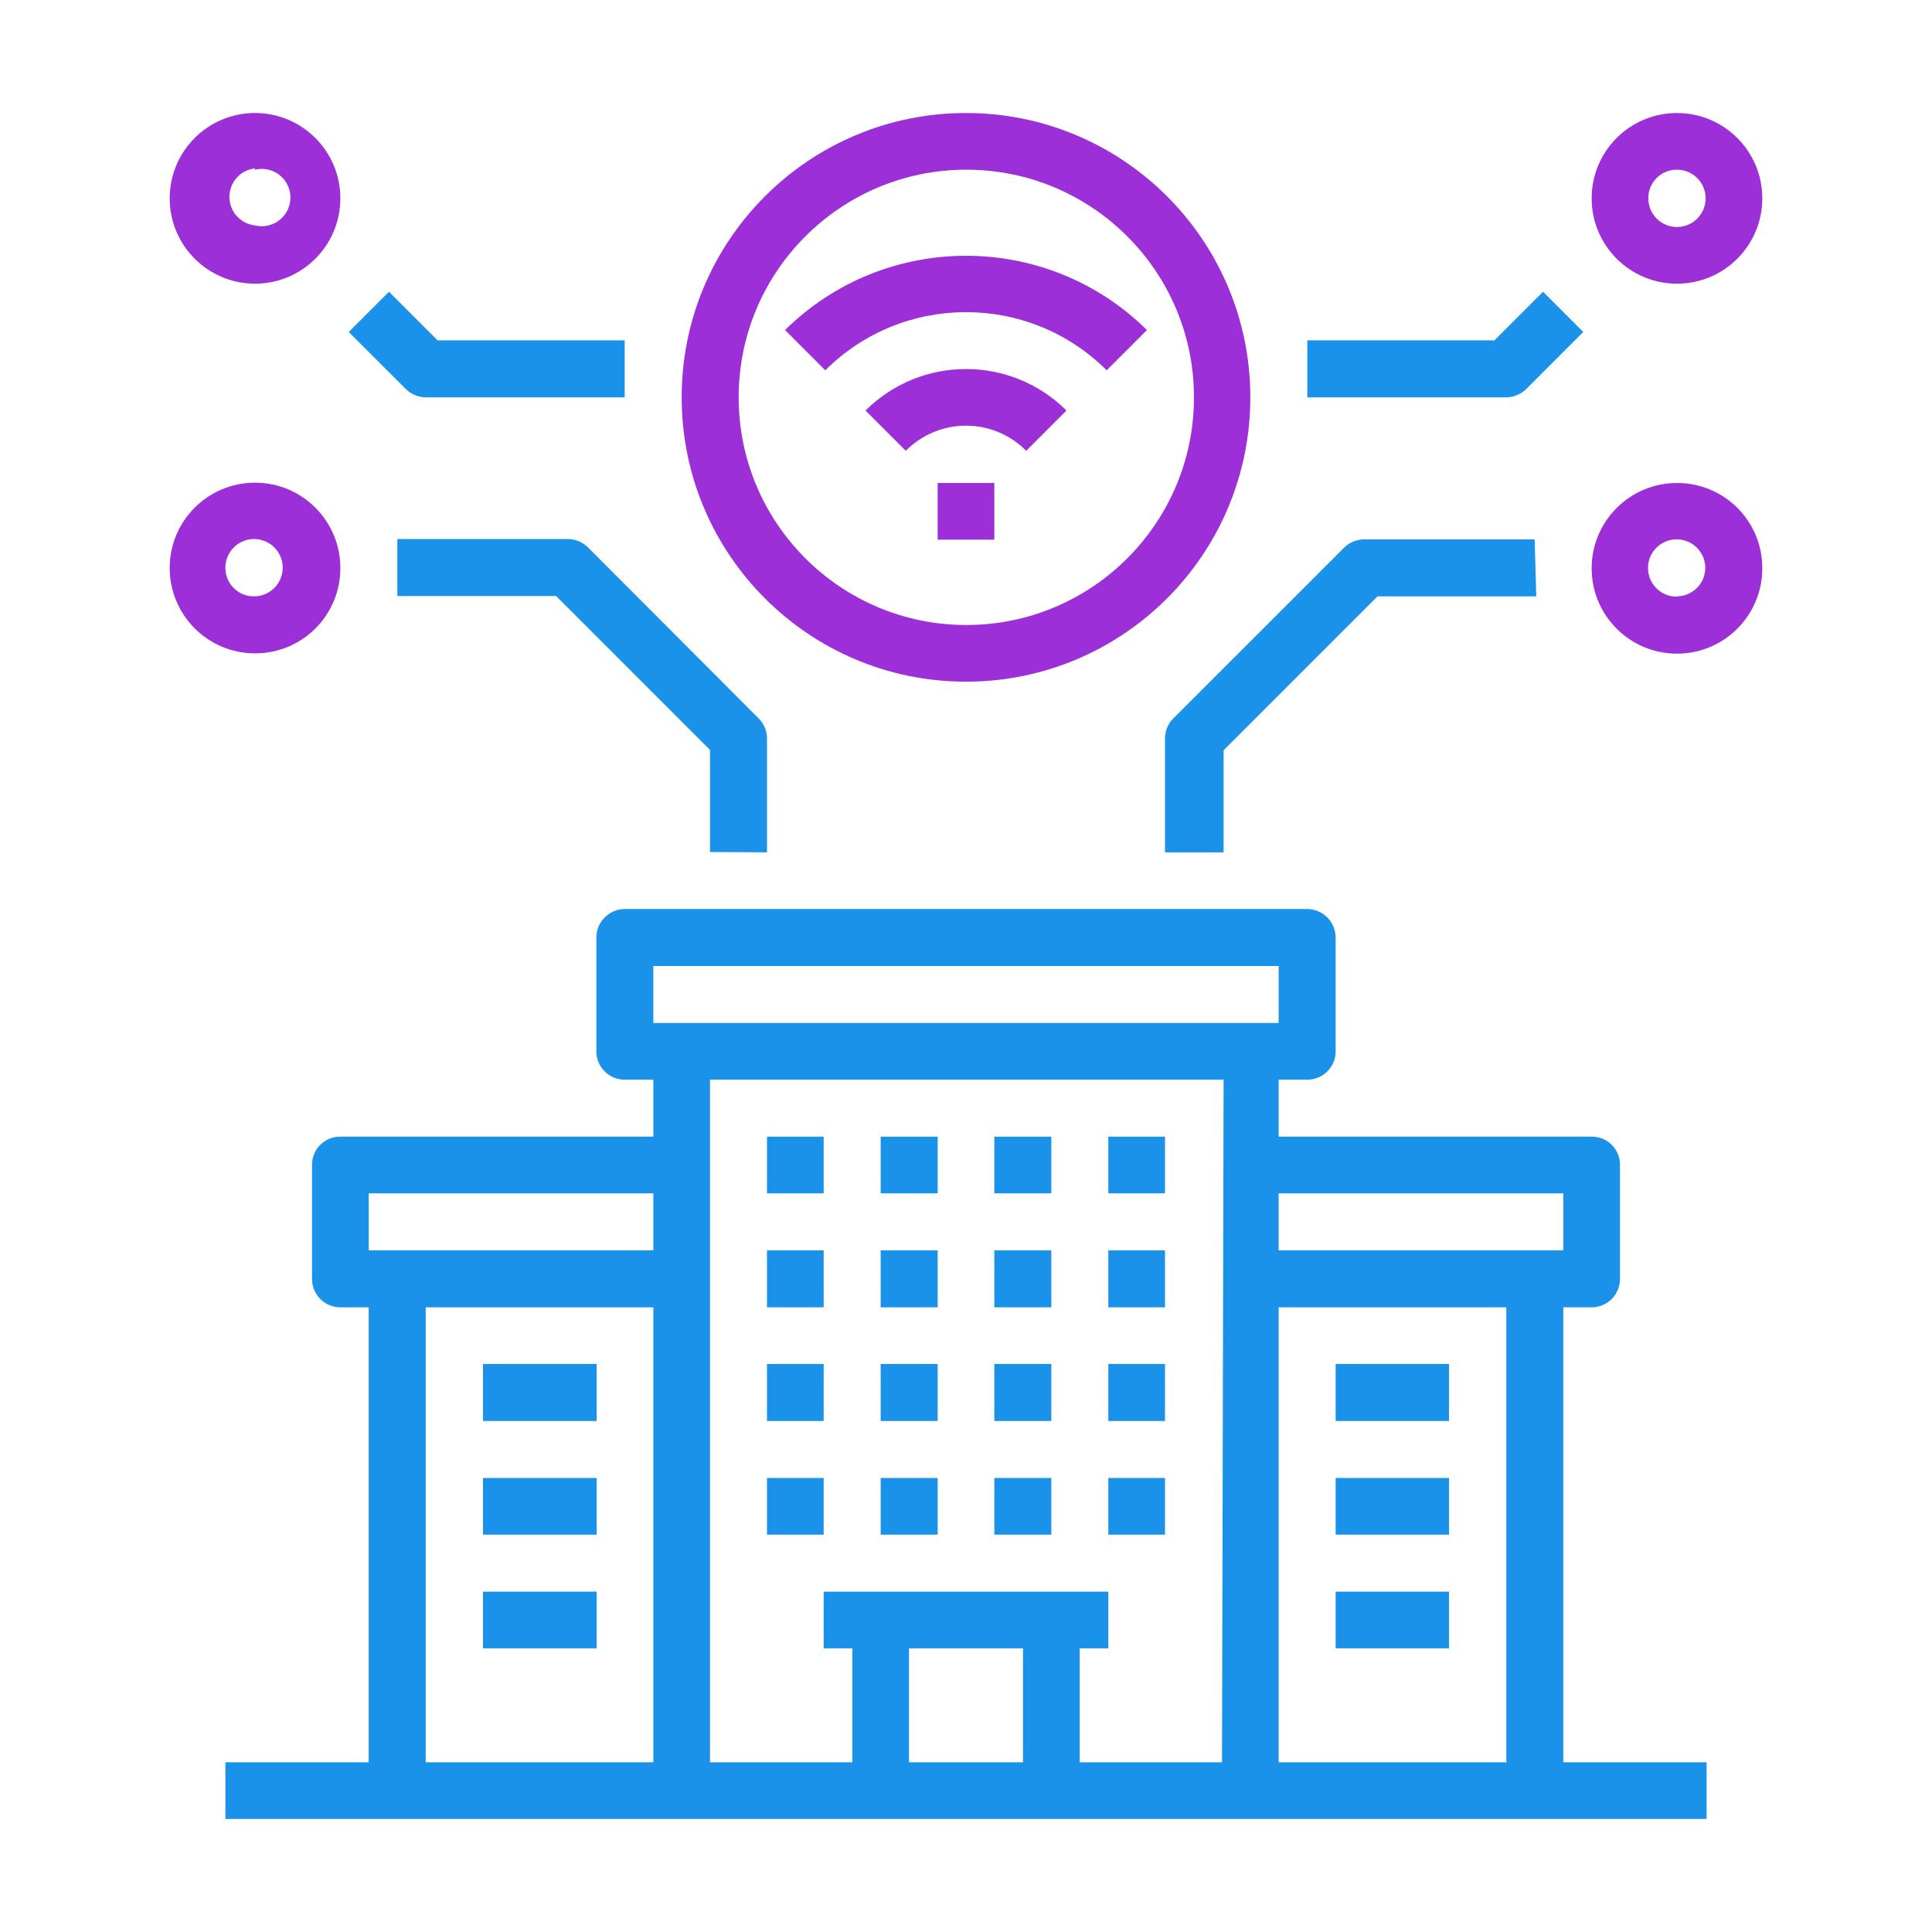
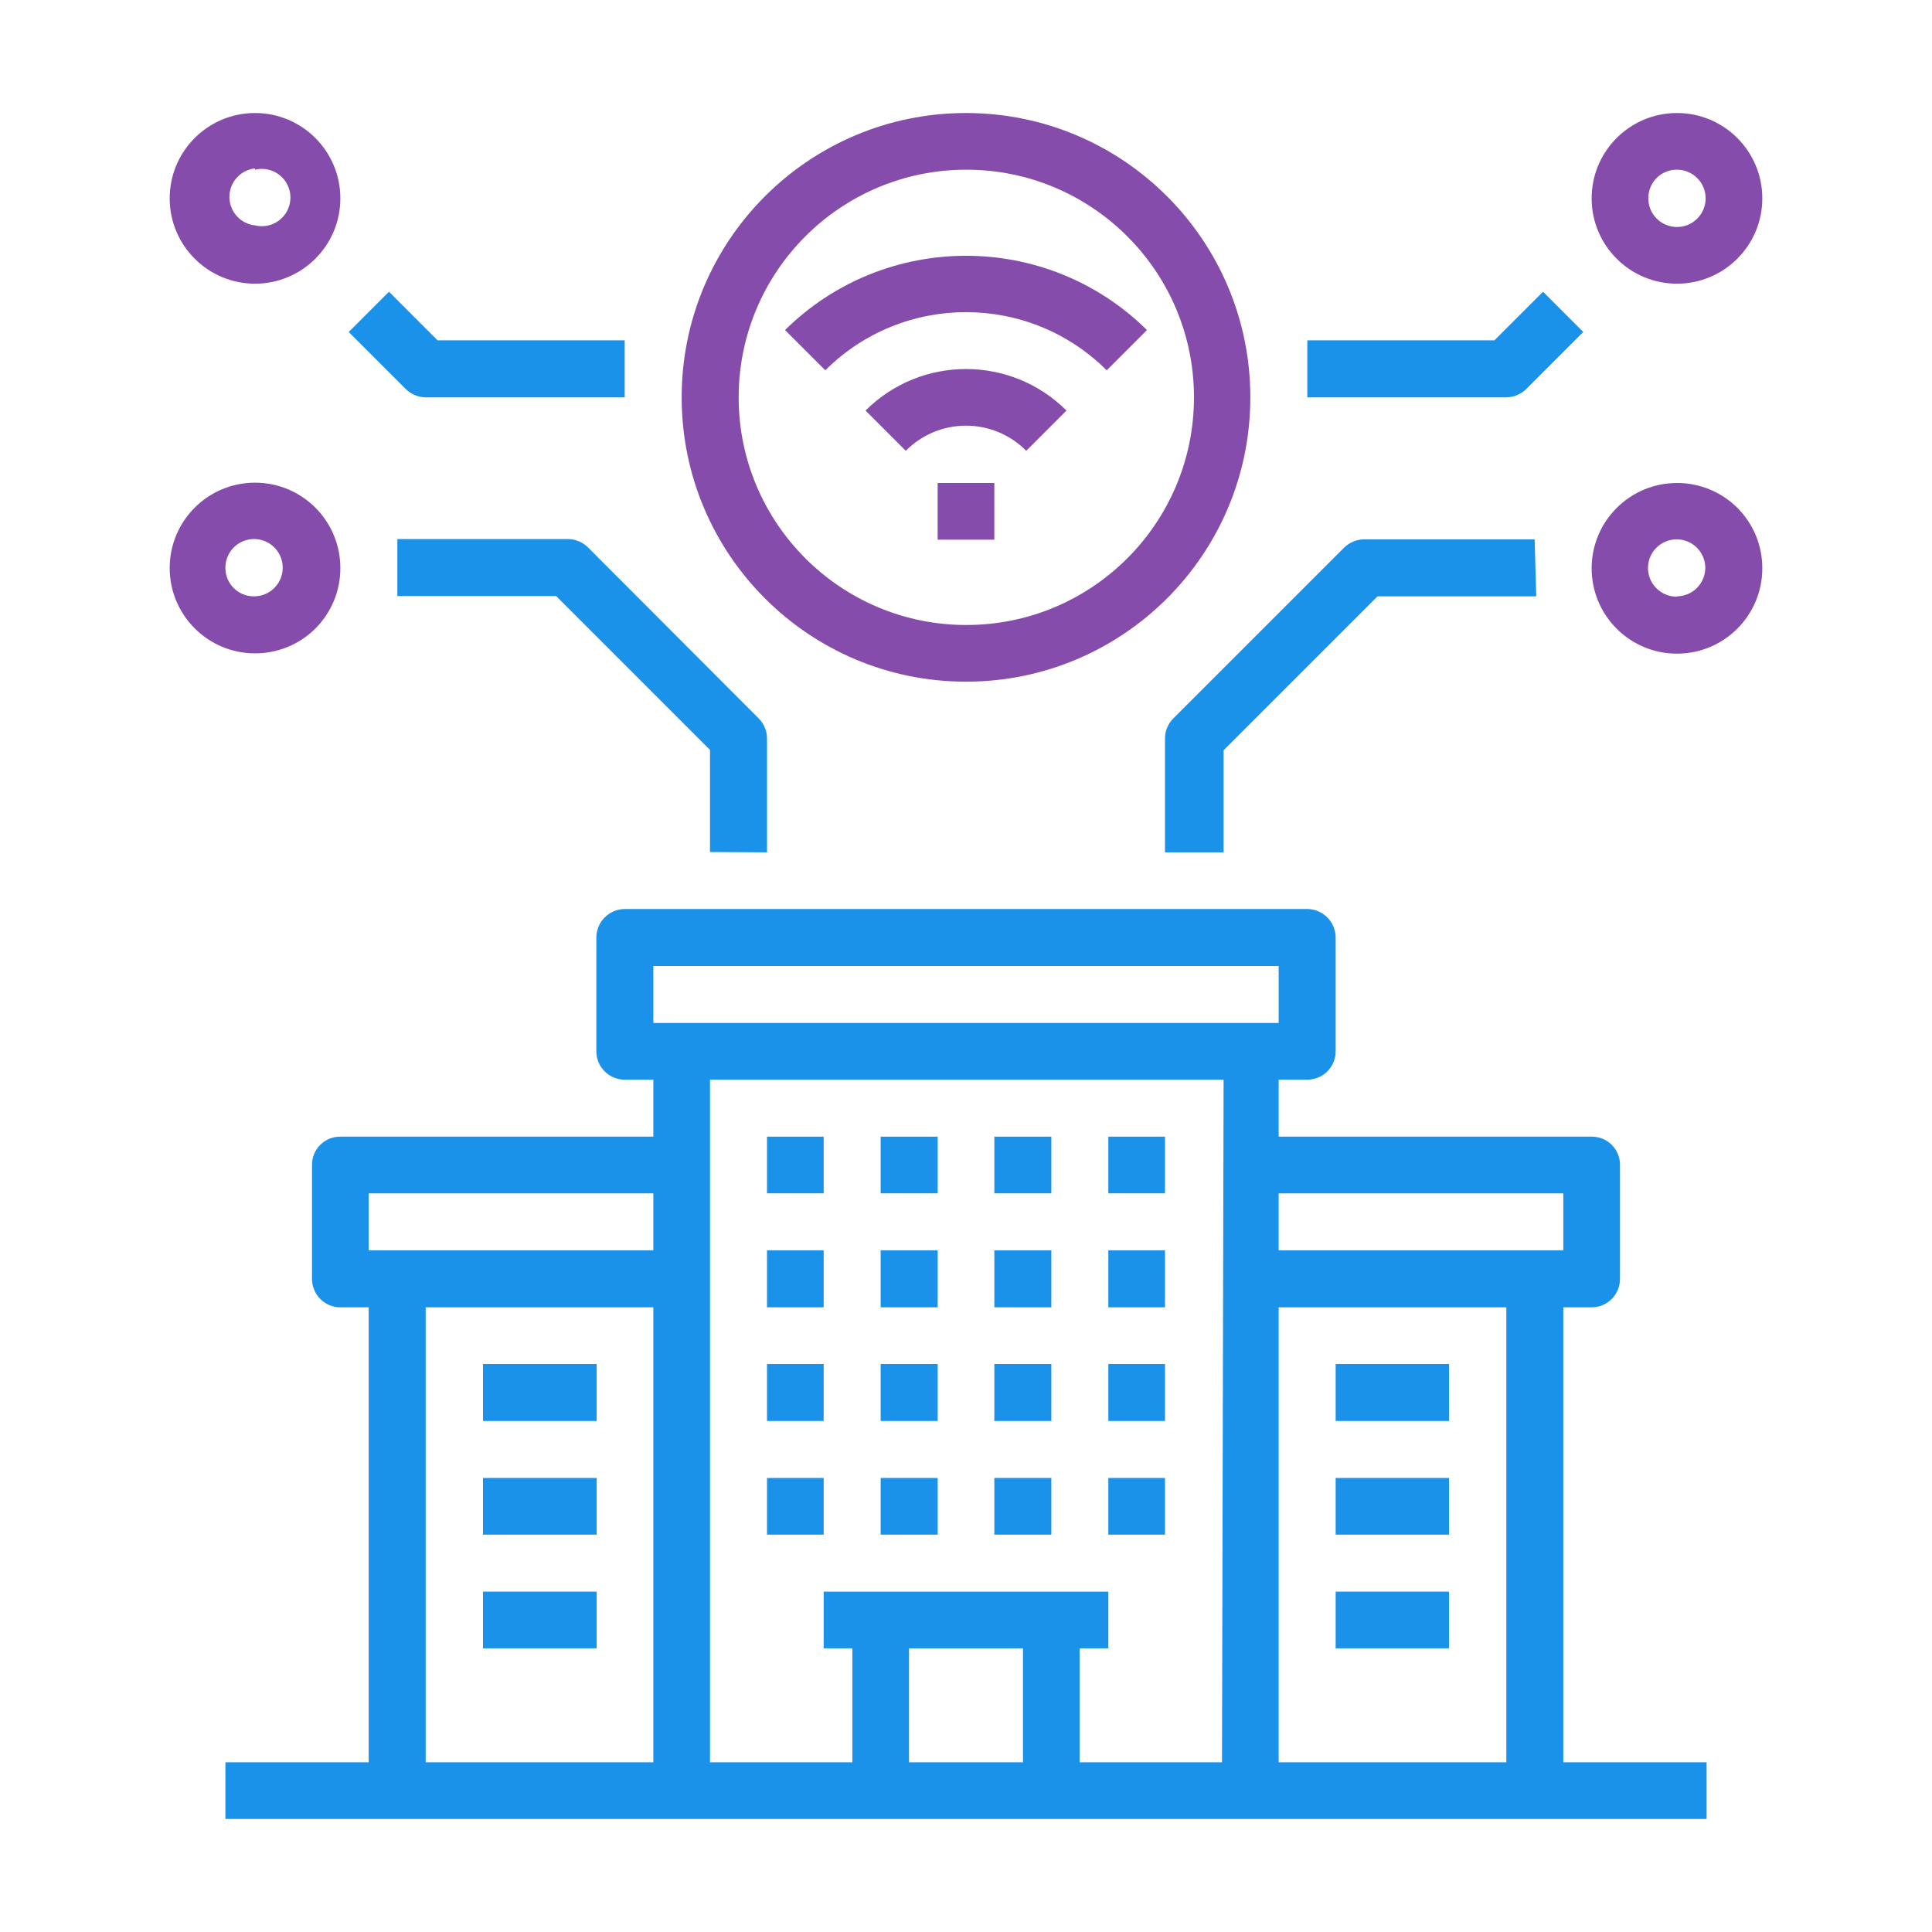
<svg xmlns="http://www.w3.org/2000/svg" id="Calque_1" data-name="Calque 1" viewBox="0 0 60 60">
  <defs>
-     <style>.cls-1{fill:#1b92ea;}.cls-2{fill:#9c2fd8;}</style>
+     <style>.cls-1{fill:#1b92ea;}.cls-2{fill:#854cab;}</style>
  </defs>
  <g id="Real_Estate-Building-Smart_City-Communication-Internet" data-name="Real Estate-Building-Smart City-Communication-Internet">
    <path class="cls-1" d="M48.55,54.73V40.6h.88a.88.88,0,0,0,.88-.89V36.18a.87.87,0,0,0-.88-.88H39.71V33.53h.89a.88.88,0,0,0,.88-.88V29.12a.89.89,0,0,0-.88-.89H19.4a.89.89,0,0,0-.88.89v3.53a.88.88,0,0,0,.88.88h.89V35.3H10.57a.87.87,0,0,0-.88.88v3.53a.88.88,0,0,0,.88.89h.88V54.73H7v1.76H53V54.73Zm-28.26,0H13.22V40.6h7.07Zm0-15.9H11.45V37.06h8.84Zm0-8.83H39.71v1.77H20.29ZM31.77,54.73H28.23V51.19h3.54Zm6.18,0H33.53V51.19h.89V49.43H25.58v1.76h.89v3.54H22.05V33.53H38Zm8.83,0H39.71V40.6h7.07Zm-7.07-15.9V37.06h8.84v1.77Z" />
    <path class="cls-1" d="M23.82,35.3h1.76v1.76H23.82Z" />
    <path class="cls-1" d="M27.35,35.3h1.77v1.76H27.35Z" />
    <path class="cls-1" d="M30.88,35.3h1.77v1.76H30.88Z" />
    <path class="cls-1" d="M34.42,35.3h1.76v1.76H34.42Z" />
    <path class="cls-1" d="M23.82,38.83h1.76V40.6H23.82Z" />
    <path class="cls-1" d="M27.35,38.83h1.77V40.6H27.35Z" />
    <path class="cls-1" d="M30.88,38.83h1.77V40.6H30.88Z" />
    <path class="cls-1" d="M34.42,38.83h1.76V40.6H34.42Z" />
    <path class="cls-1" d="M23.82,42.36h1.76v1.77H23.82Z" />
    <path class="cls-1" d="M27.35,42.36h1.77v1.77H27.35Z" />
    <path class="cls-1" d="M30.88,42.36h1.77v1.77H30.88Z" />
    <path class="cls-1" d="M34.42,42.36h1.76v1.77H34.42Z" />
    <path class="cls-1" d="M23.82,45.9h1.76v1.76H23.82Z" />
    <path class="cls-1" d="M27.35,45.9h1.77v1.76H27.35Z" />
    <path class="cls-1" d="M30.88,45.9h1.77v1.76H30.88Z" />
    <path class="cls-1" d="M34.42,45.9h1.76v1.76H34.42Z" />
    <path class="cls-1" d="M41.48,42.36H45v1.77H41.48Z" />
    <path class="cls-1" d="M41.48,45.9H45v1.76H41.48Z" />
    <path class="cls-1" d="M41.48,49.43H45v1.76H41.48Z" />
    <path class="cls-1" d="M15,42.36h3.53v1.77H15Z" />
    <path class="cls-1" d="M15,45.9h3.53v1.76H15Z" />
    <path class="cls-1" d="M15,49.43h3.53v1.76H15Z" />
    <path class="cls-2" d="M29.12,15h1.76v1.76H29.12Z" />
    <path class="cls-2" d="M26.88,12.75,28.13,14a2.63,2.63,0,0,1,3.74,0h0l1.25-1.25a4.42,4.42,0,0,0-6.24,0Z" />
    <path class="cls-2" d="M34.37,11.5l1.25-1.25a8,8,0,0,0-11.24,0l1.25,1.25A6.19,6.19,0,0,1,34.37,11.5Z" />
    <path class="cls-2" d="M30,21.17a8.83,8.83,0,1,0-8.83-8.83A8.83,8.83,0,0,0,30,21.17Zm0-15.9a7.07,7.07,0,1,1-7.06,7.07A7.07,7.07,0,0,1,30,5.27Z" />
    <path class="cls-1" d="M47.66,16.75h-5.3a.9.9,0,0,0-.62.26l-5.3,5.3a.88.88,0,0,0-.26.63v3.53H38V23.3l4.78-4.78h4.93Z" />
    <path class="cls-2" d="M52.08,15a2.65,2.65,0,1,0,2.65,2.65A2.64,2.64,0,0,0,52.08,15Zm0,3.53a.89.89,0,1,1,.88-.88A.89.89,0,0,1,52.08,18.52Z" />
    <path class="cls-2" d="M52.08,8.81a2.65,2.65,0,1,0-2.65-2.65A2.65,2.65,0,0,0,52.08,8.81Zm0-3.54a.89.89,0,1,1-.89.89A.88.88,0,0,1,52.08,5.27Z" />
    <path class="cls-1" d="M47.4,12.08l1.77-1.77L47.92,9.06l-1.51,1.51H40.6v1.77h6.18A.9.9,0,0,0,47.4,12.08Z" />
    <path class="cls-1" d="M23.82,26.47V22.94a.88.88,0,0,0-.26-.63L18.26,17a.9.9,0,0,0-.62-.26h-5.3v1.77h4.93l4.78,4.78v3.17Z" />
    <path class="cls-2" d="M10.57,17.64a2.65,2.65,0,1,0-2.65,2.65A2.64,2.64,0,0,0,10.57,17.64ZM7,17.64a.89.89,0,1,1,.88.88A.88.88,0,0,1,7,17.64Z" />
    <path class="cls-2" d="M7.92,8.81A2.65,2.65,0,1,0,5.27,6.16,2.65,2.65,0,0,0,7.92,8.81Zm0-3.54A.89.89,0,1,1,7.92,7a.89.89,0,0,1,0-1.77Z" />
    <path class="cls-1" d="M13.22,12.34H19.4V10.57H13.59L12.08,9.06l-1.25,1.25,1.77,1.77A.9.9,0,0,0,13.22,12.34Z" />
  </g>
</svg>
